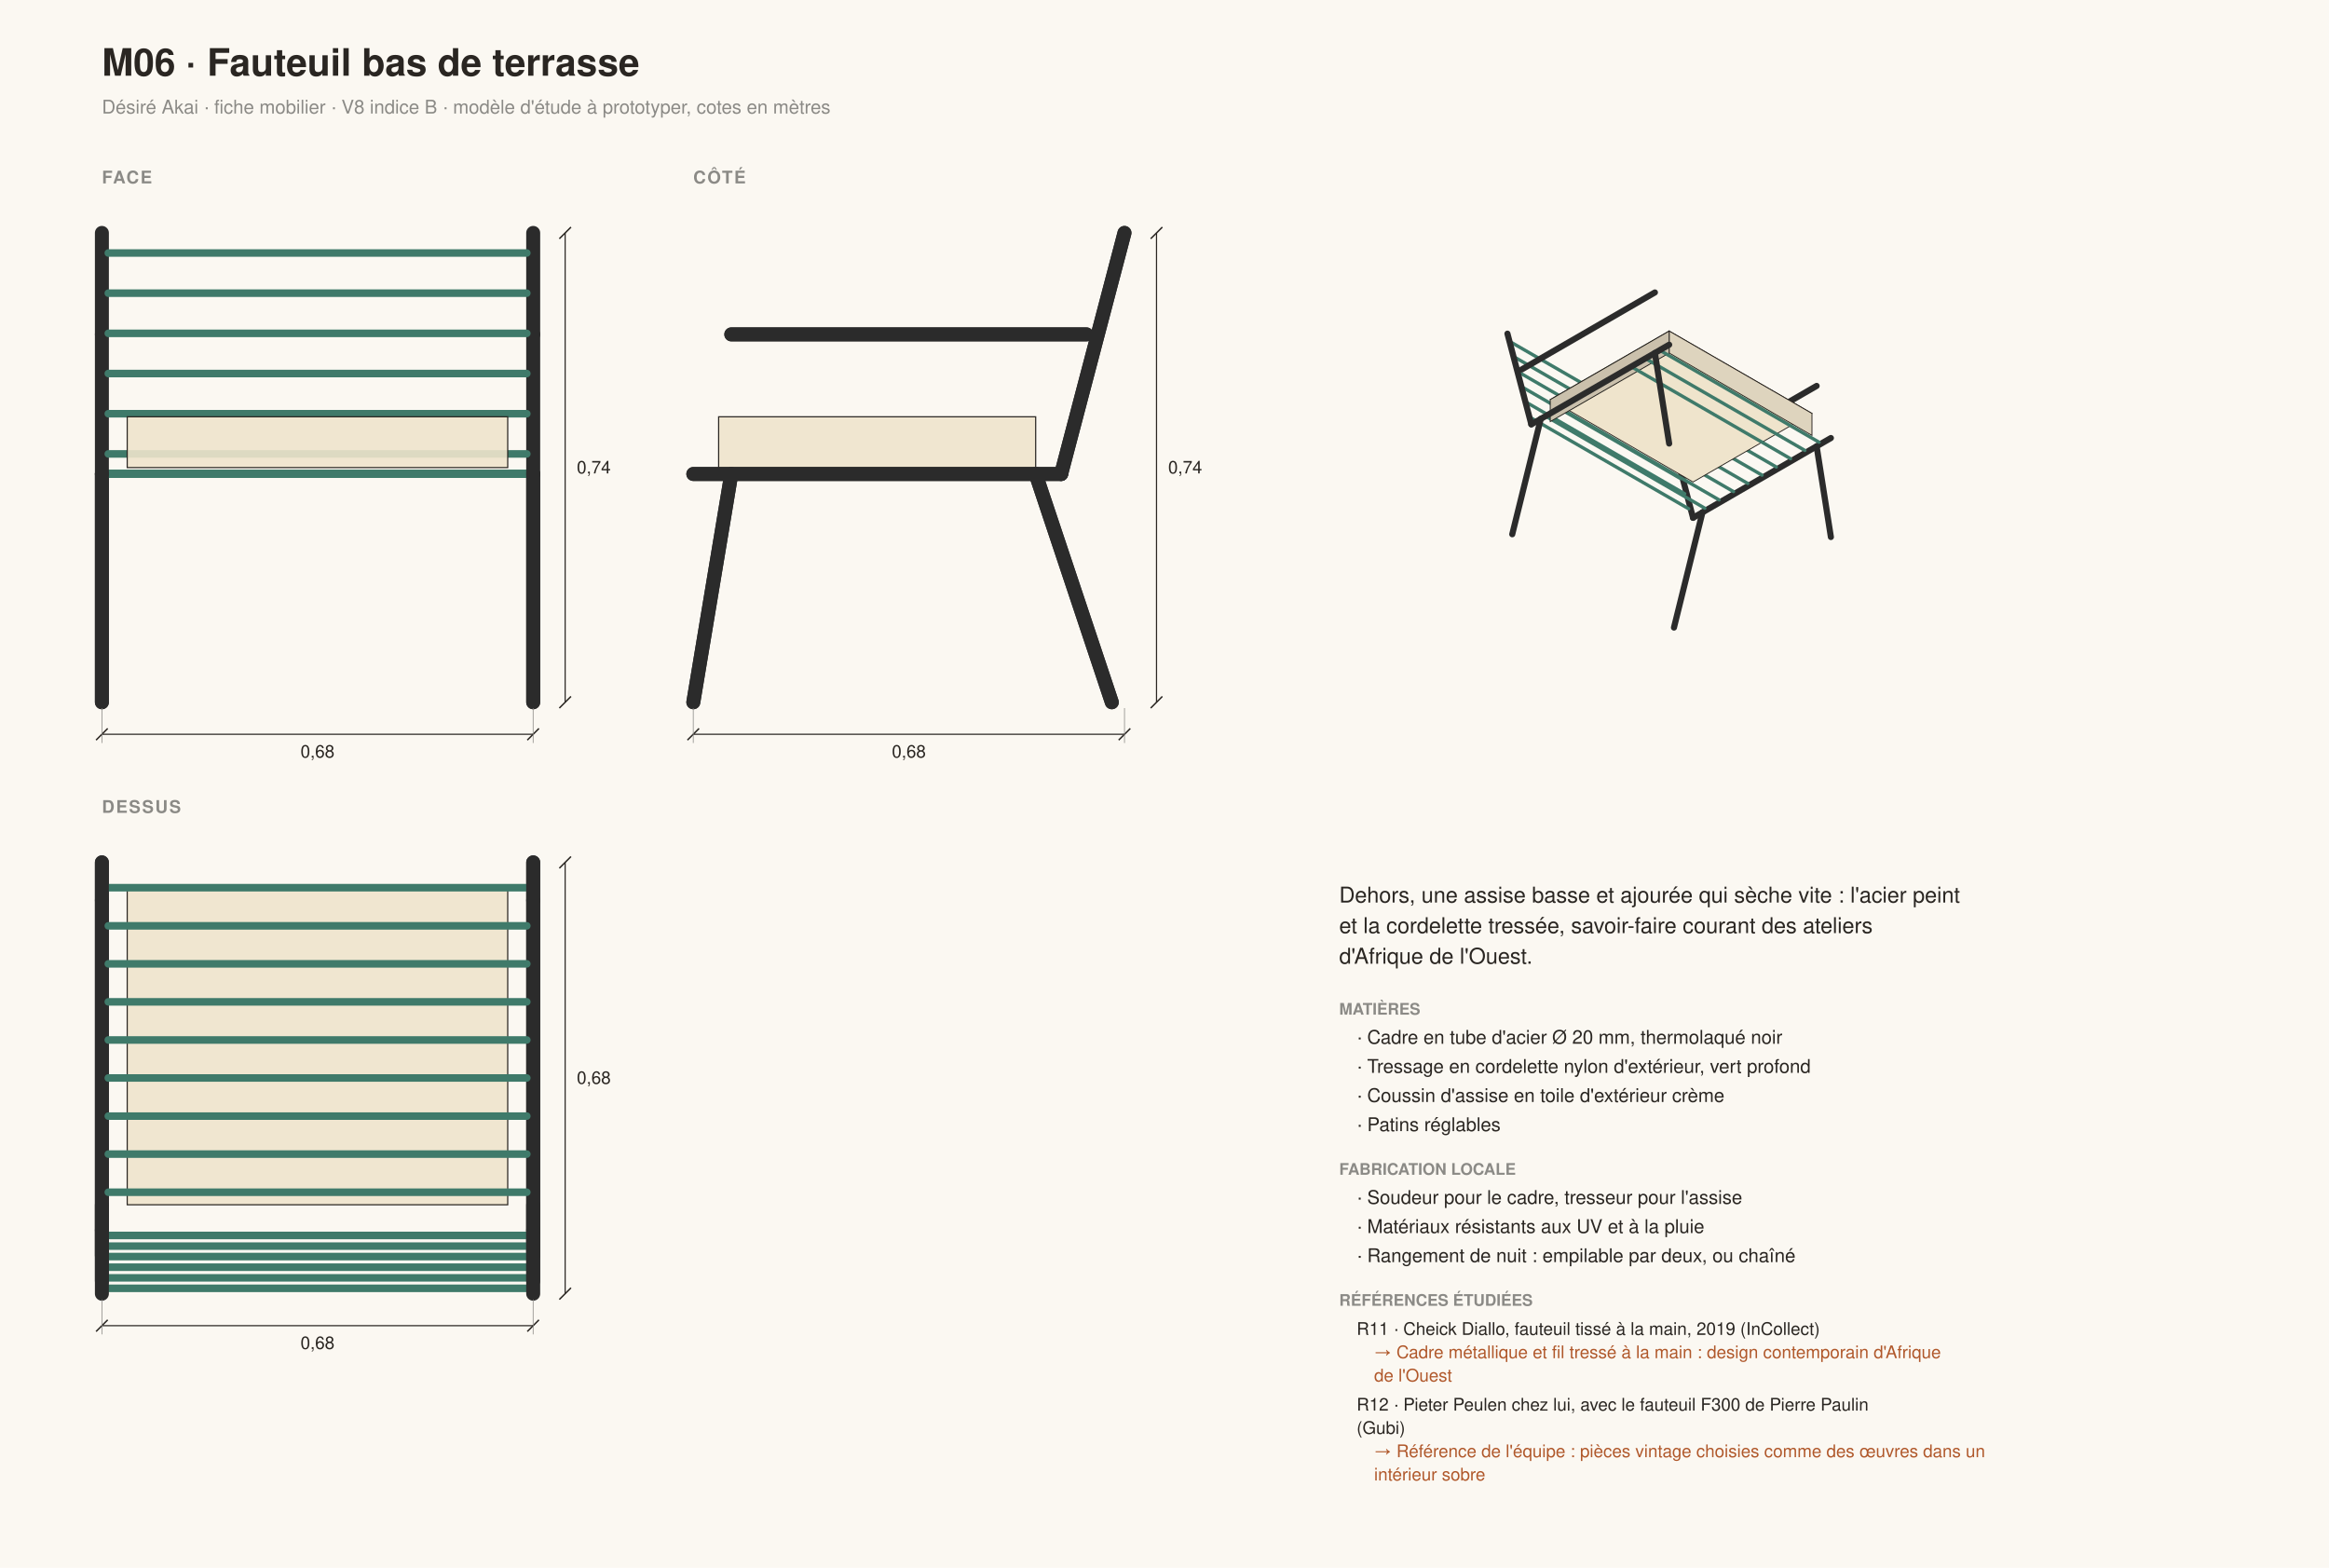
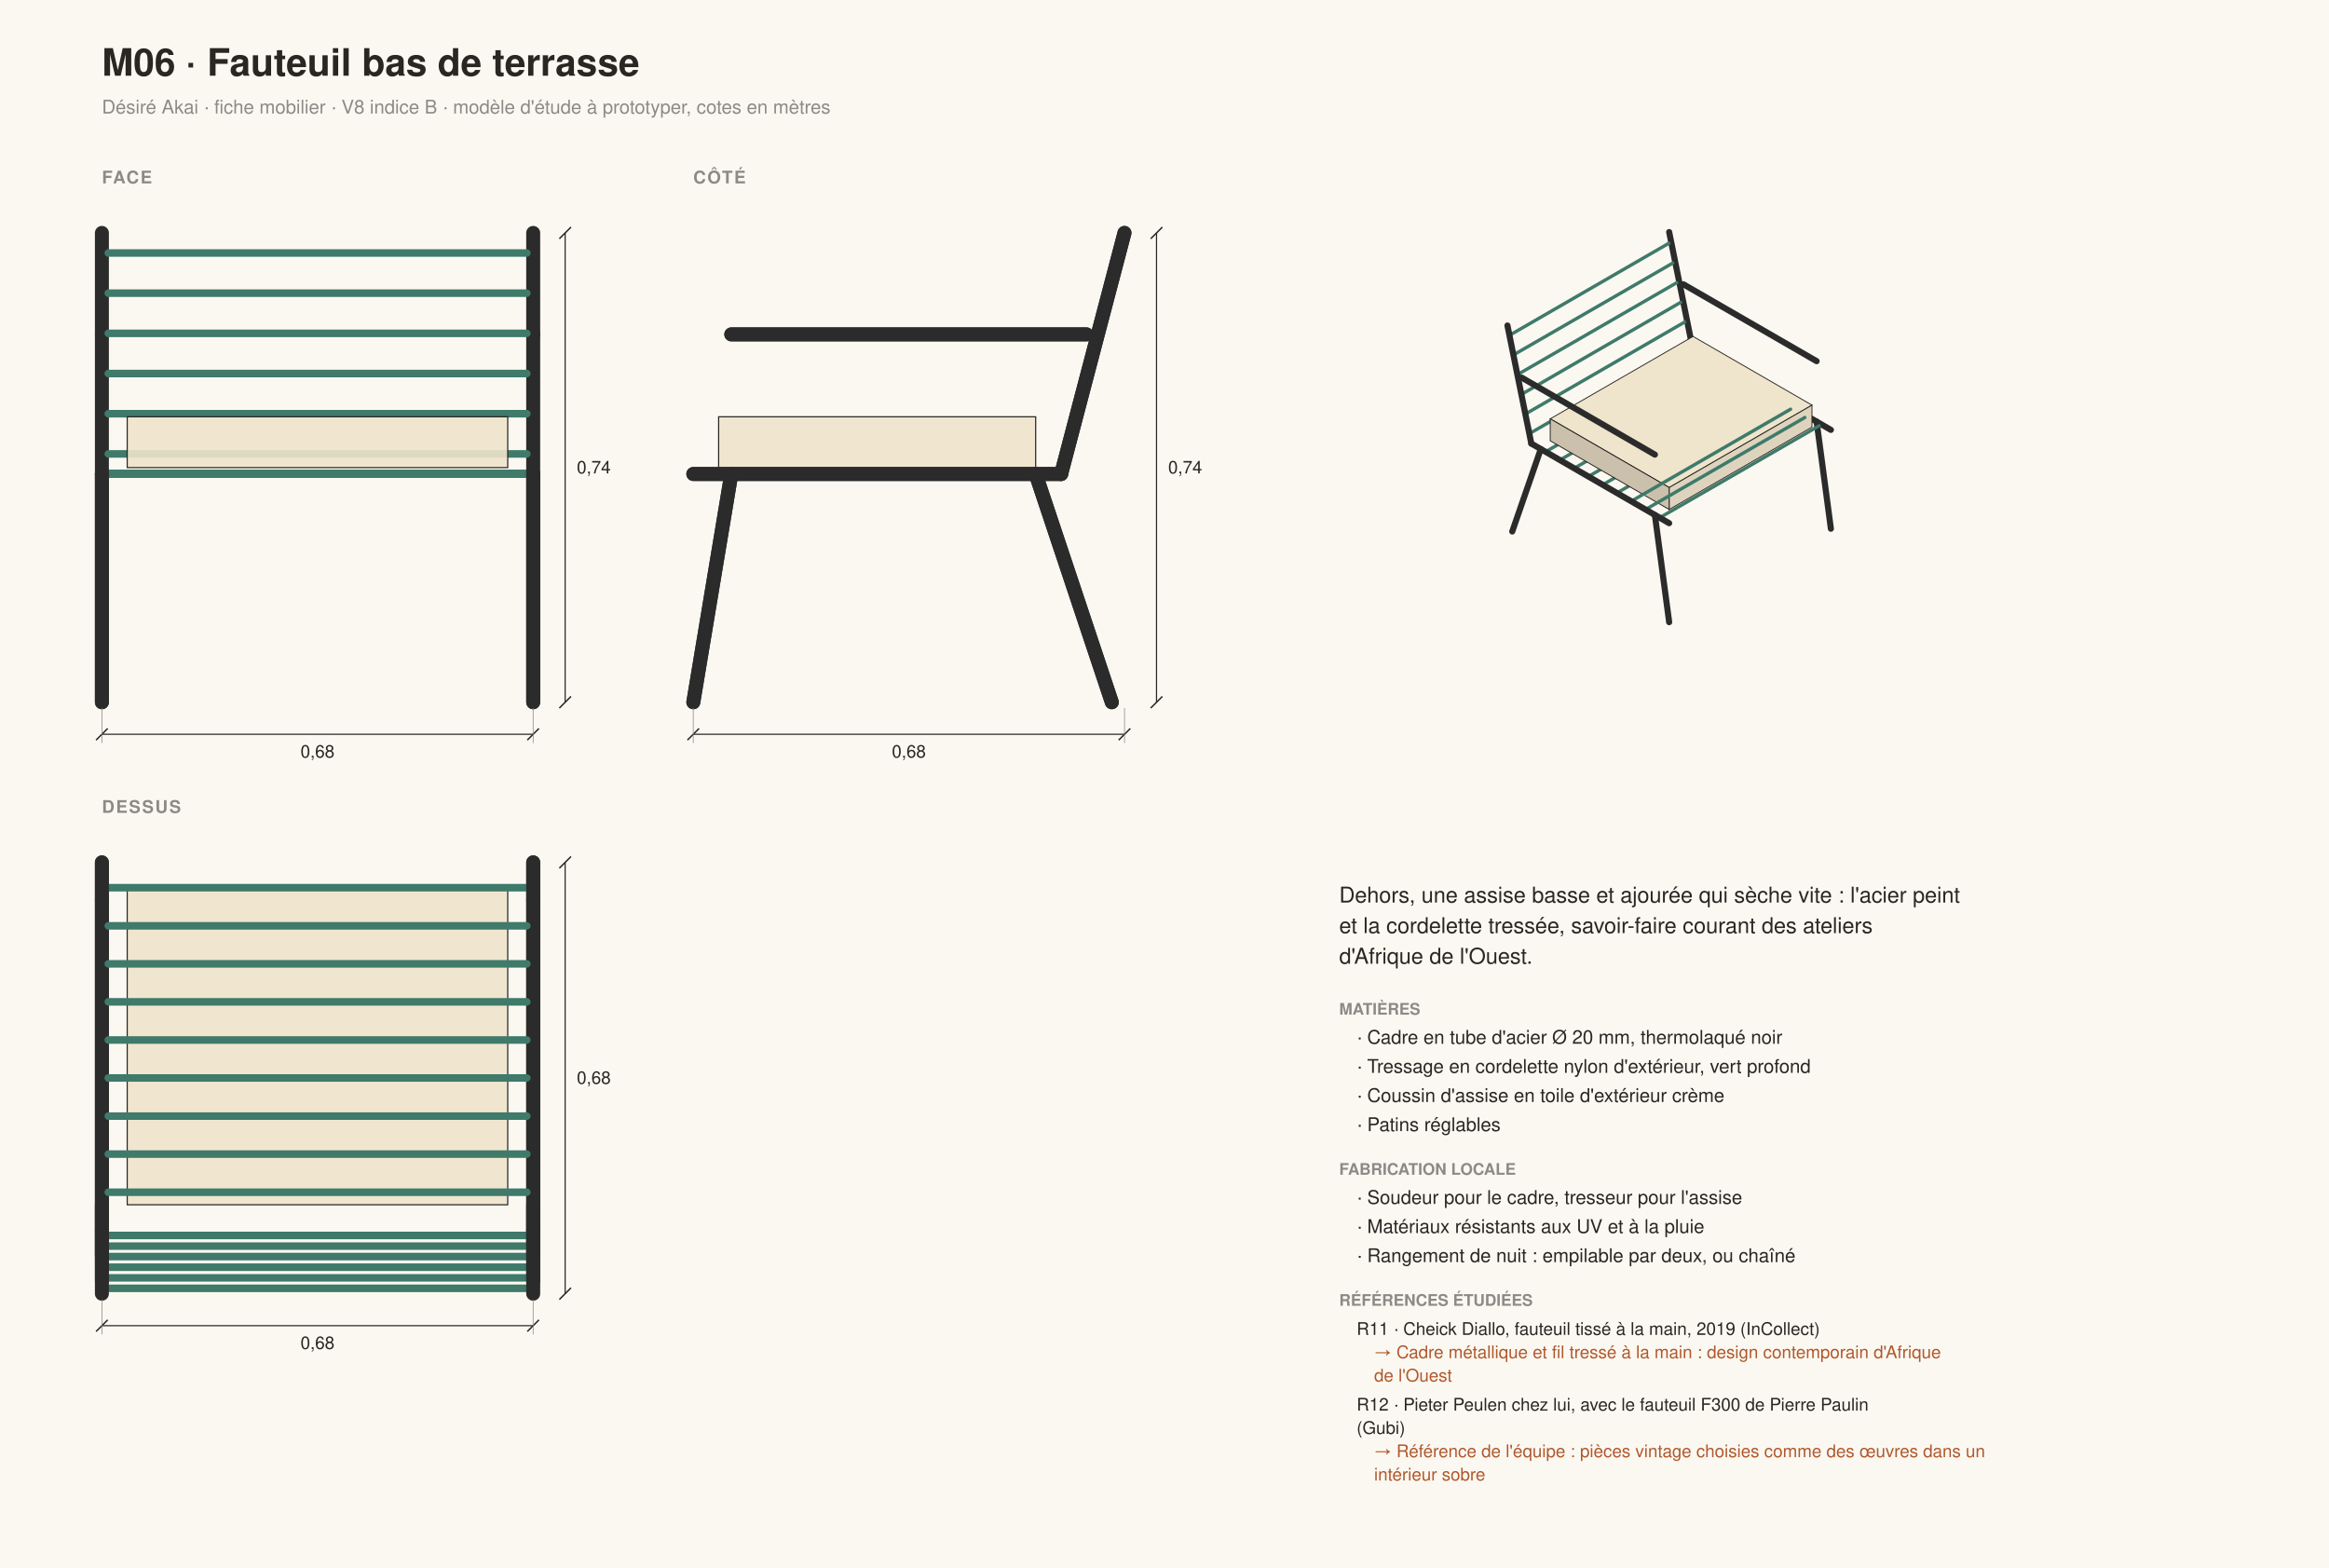
<svg xmlns="http://www.w3.org/2000/svg" viewBox="0 0 1600 1077" width="1600" height="1077">
  <rect width="1600" height="1077" fill="#fbf8f2" />
  <line x1="70.0" y1="482.4" x2="70.0" y2="325.6" stroke="#2b2b2b" stroke-width="9.6" stroke-linecap="round" />
  <line x1="70.0" y1="325.6" x2="70.0" y2="325.6" stroke="#2b2b2b" stroke-width="9.6" stroke-linecap="round" />
  <line x1="366.3" y1="482.4" x2="366.3" y2="325.6" stroke="#2b2b2b" stroke-width="9.6" stroke-linecap="round" />
  <line x1="366.3" y1="325.6" x2="366.3" y2="325.6" stroke="#2b2b2b" stroke-width="9.6" stroke-linecap="round" />
  <line x1="74.4" y1="325.6" x2="361.9" y2="325.6" stroke="#3f7a6a" stroke-width="5.2" stroke-linecap="round" />
  <line x1="70.0" y1="229.7" x2="70.0" y2="229.7" stroke="#2b2b2b" stroke-width="9.6" stroke-linecap="round" />
  <line x1="366.3" y1="229.7" x2="366.3" y2="229.7" stroke="#2b2b2b" stroke-width="9.6" stroke-linecap="round" />
  <line x1="74.4" y1="325.6" x2="361.9" y2="325.6" stroke="#3f7a6a" stroke-width="5.2" stroke-linecap="round" />
  <line x1="74.4" y1="325.6" x2="361.9" y2="325.6" stroke="#3f7a6a" stroke-width="5.2" stroke-linecap="round" />
  <line x1="74.4" y1="325.6" x2="361.9" y2="325.6" stroke="#3f7a6a" stroke-width="5.2" stroke-linecap="round" />
  <line x1="74.4" y1="325.6" x2="361.9" y2="325.6" stroke="#3f7a6a" stroke-width="5.2" stroke-linecap="round" />
  <line x1="74.4" y1="325.6" x2="361.9" y2="325.6" stroke="#3f7a6a" stroke-width="5.2" stroke-linecap="round" />
  <line x1="74.4" y1="325.6" x2="361.9" y2="325.6" stroke="#3f7a6a" stroke-width="5.2" stroke-linecap="round" />
  <line x1="74.4" y1="325.6" x2="361.9" y2="325.6" stroke="#3f7a6a" stroke-width="5.2" stroke-linecap="round" />
  <line x1="74.4" y1="325.6" x2="361.9" y2="325.6" stroke="#3f7a6a" stroke-width="5.2" stroke-linecap="round" />
  <line x1="70.0" y1="482.4" x2="70.0" y2="325.6" stroke="#2b2b2b" stroke-width="9.6" stroke-linecap="round" />
  <line x1="366.3" y1="482.4" x2="366.3" y2="325.6" stroke="#2b2b2b" stroke-width="9.6" stroke-linecap="round" />
  <line x1="70.0" y1="325.6" x2="70.0" y2="160.0" stroke="#2b2b2b" stroke-width="9.6" stroke-linecap="round" />
  <line x1="366.3" y1="325.6" x2="366.3" y2="160.0" stroke="#2b2b2b" stroke-width="9.6" stroke-linecap="round" />
  <line x1="74.4" y1="311.8" x2="361.9" y2="311.8" stroke="#3f7a6a" stroke-width="5.2" stroke-linecap="round" />
  <line x1="74.4" y1="284.2" x2="361.9" y2="284.2" stroke="#3f7a6a" stroke-width="5.2" stroke-linecap="round" />
  <rect x="87.4" y="286.3" width="261.4" height="34.9" fill="#efe4cc" fill-opacity="0.9" stroke="#2a2622" stroke-width="0.8" />
  <line x1="74.4" y1="256.6" x2="361.9" y2="256.6" stroke="#3f7a6a" stroke-width="5.2" stroke-linecap="round" />
  <line x1="74.4" y1="229.0" x2="361.9" y2="229.0" stroke="#3f7a6a" stroke-width="5.2" stroke-linecap="round" />
  <line x1="74.4" y1="201.4" x2="361.9" y2="201.4" stroke="#3f7a6a" stroke-width="5.2" stroke-linecap="round" />
  <line x1="74.4" y1="173.8" x2="361.9" y2="173.8" stroke="#3f7a6a" stroke-width="5.2" stroke-linecap="round" />
  <text x="70" y="126.0" font-family="Archivo, Helvetica, Arial, sans-serif" font-size="12" font-weight="700" fill="#8b8a86" letter-spacing="1">FACE</text>
  <line x1="70.0" y1="504.4" x2="366.259" y2="504.4" stroke="#2a2622" stroke-width="0.8" />
  <line x1="66.0" y1="508.4" x2="74.0" y2="500.4" stroke="#2a2622" />
  <line x1="70.0" y1="486.4" x2="70.0" y2="510.4" stroke="#8b8a86" stroke-width="0.5" />
  <line x1="362.259" y1="508.4" x2="370.259" y2="500.4" stroke="#2a2622" />
  <line x1="366.259" y1="486.4" x2="366.259" y2="510.4" stroke="#8b8a86" stroke-width="0.5" />
  <text x="218.13" y="520.4" font-family="Archivo, Helvetica, Arial, sans-serif" font-size="12" text-anchor="middle" fill="#2a2622">0,68</text>
  <line x1="388.259" y1="160.0" x2="388.259" y2="482.4" stroke="#2a2622" stroke-width="0.8" />
  <line x1="384.259" y1="164.0" x2="392.259" y2="156.0" stroke="#2a2622" />
  <line x1="384.259" y1="486.4" x2="392.259" y2="478.4" stroke="#2a2622" />
  <text x="396.259" y="325.2" font-family="Archivo, Helvetica, Arial, sans-serif" font-size="12" fill="#2a2622">0,74</text>
  <line x1="476.3" y1="482.4" x2="502.4" y2="325.6" stroke="#2b2b2b" stroke-width="9.6" stroke-linecap="round" />
  <line x1="763.8" y1="482.4" x2="711.5" y2="325.6" stroke="#2b2b2b" stroke-width="9.6" stroke-linecap="round" />
  <line x1="476.3" y1="325.6" x2="729.0" y2="325.6" stroke="#2b2b2b" stroke-width="9.6" stroke-linecap="round" />
  <line x1="729.0" y1="325.6" x2="772.5" y2="160.0" stroke="#2b2b2b" stroke-width="9.6" stroke-linecap="round" />
  <line x1="502.4" y1="229.7" x2="746.4" y2="229.7" stroke="#2b2b2b" stroke-width="9.6" stroke-linecap="round" />
  <line x1="493.7" y1="325.6" x2="493.7" y2="325.6" stroke="#3f7a6a" stroke-width="5.2" stroke-linecap="round" />
  <line x1="519.8" y1="325.6" x2="519.8" y2="325.6" stroke="#3f7a6a" stroke-width="5.2" stroke-linecap="round" />
  <line x1="546.0" y1="325.6" x2="546.0" y2="325.6" stroke="#3f7a6a" stroke-width="5.2" stroke-linecap="round" />
  <line x1="572.1" y1="325.6" x2="572.1" y2="325.6" stroke="#3f7a6a" stroke-width="5.2" stroke-linecap="round" />
  <line x1="598.2" y1="325.6" x2="598.2" y2="325.6" stroke="#3f7a6a" stroke-width="5.2" stroke-linecap="round" />
  <line x1="624.4" y1="325.6" x2="624.4" y2="325.6" stroke="#3f7a6a" stroke-width="5.2" stroke-linecap="round" />
  <line x1="650.5" y1="325.6" x2="650.5" y2="325.6" stroke="#3f7a6a" stroke-width="5.2" stroke-linecap="round" />
  <line x1="676.7" y1="325.6" x2="676.7" y2="325.6" stroke="#3f7a6a" stroke-width="5.2" stroke-linecap="round" />
  <line x1="702.8" y1="325.6" x2="702.8" y2="325.6" stroke="#3f7a6a" stroke-width="5.2" stroke-linecap="round" />
  <line x1="732.6" y1="311.8" x2="732.6" y2="311.8" stroke="#3f7a6a" stroke-width="5.2" stroke-linecap="round" />
  <line x1="739.8" y1="284.2" x2="739.8" y2="284.2" stroke="#3f7a6a" stroke-width="5.2" stroke-linecap="round" />
  <line x1="747.1" y1="256.6" x2="747.1" y2="256.6" stroke="#3f7a6a" stroke-width="5.2" stroke-linecap="round" />
  <line x1="754.4" y1="229.0" x2="754.4" y2="229.0" stroke="#3f7a6a" stroke-width="5.2" stroke-linecap="round" />
  <line x1="761.6" y1="201.4" x2="761.6" y2="201.4" stroke="#3f7a6a" stroke-width="5.2" stroke-linecap="round" />
  <line x1="768.9" y1="173.8" x2="768.9" y2="173.8" stroke="#3f7a6a" stroke-width="5.2" stroke-linecap="round" />
  <rect x="493.7" y="286.3" width="217.8" height="34.9" fill="#efe4cc" fill-opacity="0.9" stroke="#2a2622" stroke-width="0.8" />
  <line x1="476.3" y1="482.4" x2="502.4" y2="325.6" stroke="#2b2b2b" stroke-width="9.6" stroke-linecap="round" />
  <line x1="763.8" y1="482.4" x2="711.5" y2="325.6" stroke="#2b2b2b" stroke-width="9.6" stroke-linecap="round" />
  <line x1="476.3" y1="325.6" x2="729.0" y2="325.6" stroke="#2b2b2b" stroke-width="9.6" stroke-linecap="round" />
  <line x1="729.0" y1="325.6" x2="772.5" y2="160.0" stroke="#2b2b2b" stroke-width="9.6" stroke-linecap="round" />
  <line x1="502.4" y1="229.7" x2="746.4" y2="229.7" stroke="#2b2b2b" stroke-width="9.6" stroke-linecap="round" />
  <text x="476.259" y="126.0" font-family="Archivo, Helvetica, Arial, sans-serif" font-size="12" font-weight="700" fill="#8b8a86" letter-spacing="1">CÔTÉ</text>
  <line x1="476.259" y1="504.4" x2="772.519" y2="504.4" stroke="#2a2622" stroke-width="0.8" />
  <line x1="472.259" y1="508.4" x2="480.259" y2="500.4" stroke="#2a2622" />
  <line x1="476.259" y1="486.4" x2="476.259" y2="510.4" stroke="#8b8a86" stroke-width="0.5" />
  <line x1="768.519" y1="508.4" x2="776.519" y2="500.4" stroke="#2a2622" />
  <line x1="772.519" y1="486.4" x2="772.519" y2="510.4" stroke="#8b8a86" stroke-width="0.5" />
  <text x="624.389" y="520.4" font-family="Archivo, Helvetica, Arial, sans-serif" font-size="12" text-anchor="middle" fill="#2a2622">0,68</text>
  <line x1="794.519" y1="160.0" x2="794.519" y2="482.4" stroke="#2a2622" stroke-width="0.8" />
  <line x1="790.519" y1="164.0" x2="798.519" y2="156.0" stroke="#2a2622" />
  <line x1="790.519" y1="486.4" x2="798.519" y2="478.4" stroke="#2a2622" />
  <text x="802.519" y="325.2" font-family="Archivo, Helvetica, Arial, sans-serif" font-size="12" fill="#2a2622">0,74</text>
  <line x1="74.4" y1="885.0" x2="361.9" y2="885.0" stroke="#3f7a6a" stroke-width="5.2" stroke-linecap="round" />
  <line x1="74.4" y1="877.8" x2="361.9" y2="877.8" stroke="#3f7a6a" stroke-width="5.2" stroke-linecap="round" />
  <line x1="74.4" y1="870.5" x2="361.9" y2="870.5" stroke="#3f7a6a" stroke-width="5.2" stroke-linecap="round" />
  <line x1="70.0" y1="618.5" x2="70.0" y2="862.5" stroke="#2b2b2b" stroke-width="9.6" stroke-linecap="round" />
  <line x1="366.3" y1="618.5" x2="366.3" y2="862.5" stroke="#2b2b2b" stroke-width="9.6" stroke-linecap="round" />
  <rect x="87.4" y="609.8" width="261.4" height="217.8" fill="#efe4cc" fill-opacity="0.9" stroke="#2a2622" stroke-width="0.8" />
  <line x1="74.4" y1="863.2" x2="361.9" y2="863.2" stroke="#3f7a6a" stroke-width="5.2" stroke-linecap="round" />
  <line x1="74.4" y1="856.0" x2="361.9" y2="856.0" stroke="#3f7a6a" stroke-width="5.2" stroke-linecap="round" />
  <line x1="74.4" y1="848.7" x2="361.9" y2="848.7" stroke="#3f7a6a" stroke-width="5.2" stroke-linecap="round" />
  <line x1="70.0" y1="592.4" x2="70.0" y2="845.1" stroke="#2b2b2b" stroke-width="9.6" stroke-linecap="round" />
  <line x1="70.0" y1="845.1" x2="70.0" y2="888.7" stroke="#2b2b2b" stroke-width="9.6" stroke-linecap="round" />
  <line x1="366.3" y1="592.4" x2="366.3" y2="845.1" stroke="#2b2b2b" stroke-width="9.6" stroke-linecap="round" />
  <line x1="366.3" y1="845.1" x2="366.3" y2="888.7" stroke="#2b2b2b" stroke-width="9.6" stroke-linecap="round" />
  <line x1="74.4" y1="609.8" x2="361.9" y2="609.8" stroke="#3f7a6a" stroke-width="5.2" stroke-linecap="round" />
  <line x1="74.4" y1="636.0" x2="361.9" y2="636.0" stroke="#3f7a6a" stroke-width="5.2" stroke-linecap="round" />
  <line x1="74.4" y1="662.1" x2="361.9" y2="662.1" stroke="#3f7a6a" stroke-width="5.2" stroke-linecap="round" />
  <line x1="74.4" y1="688.2" x2="361.9" y2="688.2" stroke="#3f7a6a" stroke-width="5.2" stroke-linecap="round" />
  <line x1="74.4" y1="714.4" x2="361.9" y2="714.4" stroke="#3f7a6a" stroke-width="5.2" stroke-linecap="round" />
  <line x1="74.4" y1="740.5" x2="361.9" y2="740.5" stroke="#3f7a6a" stroke-width="5.2" stroke-linecap="round" />
  <line x1="74.4" y1="766.7" x2="361.9" y2="766.7" stroke="#3f7a6a" stroke-width="5.2" stroke-linecap="round" />
  <line x1="74.4" y1="792.8" x2="361.9" y2="792.8" stroke="#3f7a6a" stroke-width="5.2" stroke-linecap="round" />
  <line x1="74.4" y1="819.0" x2="361.9" y2="819.0" stroke="#3f7a6a" stroke-width="5.2" stroke-linecap="round" />
  <line x1="70.0" y1="592.4" x2="70.0" y2="618.5" stroke="#2b2b2b" stroke-width="9.6" stroke-linecap="round" />
  <line x1="70.0" y1="879.9" x2="70.0" y2="827.7" stroke="#2b2b2b" stroke-width="9.6" stroke-linecap="round" />
  <line x1="366.3" y1="592.4" x2="366.3" y2="618.5" stroke="#2b2b2b" stroke-width="9.6" stroke-linecap="round" />
  <line x1="366.3" y1="879.9" x2="366.3" y2="827.7" stroke="#2b2b2b" stroke-width="9.6" stroke-linecap="round" />
  <text x="70" y="558.4" font-family="Archivo, Helvetica, Arial, sans-serif" font-size="12" font-weight="700" fill="#8b8a86" letter-spacing="1">DESSUS</text>
  <line x1="70.0" y1="910.659" x2="366.259" y2="910.659" stroke="#2a2622" stroke-width="0.8" />
  <line x1="66.0" y1="914.659" x2="74.0" y2="906.659" stroke="#2a2622" />
  <line x1="70.0" y1="892.659" x2="70.0" y2="916.659" stroke="#8b8a86" stroke-width="0.5" />
  <line x1="362.259" y1="914.659" x2="370.259" y2="906.659" stroke="#2a2622" />
  <line x1="366.259" y1="892.659" x2="366.259" y2="916.659" stroke="#8b8a86" stroke-width="0.5" />
  <text x="218.13" y="926.659" font-family="Archivo, Helvetica, Arial, sans-serif" font-size="12" text-anchor="middle" fill="#2a2622">0,68</text>
  <line x1="388.259" y1="592.4" x2="388.259" y2="888.659" stroke="#2a2622" stroke-width="0.8" />
  <line x1="384.259" y1="596.4" x2="392.259" y2="588.4" stroke="#2a2622" />
  <line x1="384.259" y1="892.659" x2="392.259" y2="884.659" stroke="#2a2622" />
  <text x="396.259" y="744.53" font-family="Archivo, Helvetica, Arial, sans-serif" font-size="12" fill="#2a2622">0,68</text>
-   <line x1="1163.1" y1="355.7" x2="1146.7" y2="293.4" stroke="#2b2b2b" stroke-width="4.2" stroke-linecap="round" />
-   <line x1="1150.0" y1="431.1" x2="1169.6" y2="351.9" stroke="#2b2b2b" stroke-width="4.2" stroke-linecap="round" />
-   <line x1="1248.0" y1="265.1" x2="1156.5" y2="317.9" stroke="#2b2b2b" stroke-width="4.2" stroke-linecap="round" />
-   <line x1="1038.6" y1="235.4" x2="1146.5" y2="297.6" stroke="#3f7a6a" stroke-width="2.3" stroke-linecap="round" />
-   <line x1="1041.3" y1="245.8" x2="1149.2" y2="308.0" stroke="#3f7a6a" stroke-width="2.3" stroke-linecap="round" />
-   <line x1="1044.1" y1="256.1" x2="1151.9" y2="318.4" stroke="#3f7a6a" stroke-width="2.3" stroke-linecap="round" />
-   <line x1="1257.8" y1="300.9" x2="1163.1" y2="355.7" stroke="#2b2b2b" stroke-width="4.2" stroke-linecap="round" />
-   <line x1="1046.8" y1="266.5" x2="1154.6" y2="328.8" stroke="#3f7a6a" stroke-width="2.3" stroke-linecap="round" />
-   <line x1="1049.5" y1="276.9" x2="1157.4" y2="339.2" stroke="#3f7a6a" stroke-width="2.3" stroke-linecap="round" />
-   <line x1="1052.2" y1="287.3" x2="1160.1" y2="349.5" stroke="#3f7a6a" stroke-width="2.3" stroke-linecap="round" />
-   <line x1="1063.4" y1="286.8" x2="1171.2" y2="349.1" stroke="#3f7a6a" stroke-width="2.3" stroke-linecap="round" />
-   <line x1="1073.2" y1="281.1" x2="1181.0" y2="343.4" stroke="#3f7a6a" stroke-width="2.3" stroke-linecap="round" />
-   <line x1="1083.0" y1="275.5" x2="1190.9" y2="337.7" stroke="#3f7a6a" stroke-width="2.3" stroke-linecap="round" />
-   <line x1="1257.8" y1="368.9" x2="1248.0" y2="306.6" stroke="#2b2b2b" stroke-width="4.2" stroke-linecap="round" />
-   <line x1="1092.8" y1="269.8" x2="1200.7" y2="332.1" stroke="#3f7a6a" stroke-width="2.3" stroke-linecap="round" />
-   <line x1="1052.0" y1="291.5" x2="1035.6" y2="229.2" stroke="#2b2b2b" stroke-width="4.2" stroke-linecap="round" />
-   <line x1="1102.6" y1="264.2" x2="1210.5" y2="326.4" stroke="#3f7a6a" stroke-width="2.3" stroke-linecap="round" />
-   <line x1="1038.9" y1="367.0" x2="1058.5" y2="287.7" stroke="#2b2b2b" stroke-width="4.2" stroke-linecap="round" />
-   <line x1="1112.4" y1="258.5" x2="1220.3" y2="320.8" stroke="#3f7a6a" stroke-width="2.3" stroke-linecap="round" />
-   <polygon points="1146.7,227.4 1244.8,284.0 1163.1,331.1 1065.0,274.5" fill="#efe4cc" fill-opacity="1" stroke="#2a2622" stroke-width="0.6" style="filter:brightness(1.0)" />
-   <polygon points="1146.7,242.5 1244.8,299.1 1244.8,284.0 1146.7,227.4" fill="#efe4cc" fill-opacity="1" stroke="#2a2622" stroke-width="0.6" style="filter:brightness(0.85)" />
-   <polygon points="1146.7,242.5 1065.0,289.6 1065.0,274.5 1146.7,227.4" fill="#efe4cc" fill-opacity="1" stroke="#2a2622" stroke-width="0.6" style="filter:brightness(0.68)" />
-   <line x1="1122.2" y1="252.8" x2="1230.1" y2="315.1" stroke="#3f7a6a" stroke-width="2.3" stroke-linecap="round" />
-   <line x1="1132.0" y1="247.2" x2="1239.9" y2="309.4" stroke="#3f7a6a" stroke-width="2.3" stroke-linecap="round" />
-   <line x1="1141.8" y1="241.5" x2="1249.7" y2="303.8" stroke="#3f7a6a" stroke-width="2.3" stroke-linecap="round" />
-   <line x1="1136.9" y1="200.9" x2="1045.4" y2="253.8" stroke="#2b2b2b" stroke-width="4.2" stroke-linecap="round" />
-   <line x1="1146.7" y1="236.8" x2="1052.0" y2="291.5" stroke="#2b2b2b" stroke-width="4.2" stroke-linecap="round" />
-   <line x1="1146.7" y1="304.7" x2="1136.9" y2="242.5" stroke="#2b2b2b" stroke-width="4.2" stroke-linecap="round" />
+   <line x1="1163.1" y1="240.6" x2="1146.7" y2="159.4" stroke="#2b2b2b" stroke-width="4.2" stroke-linecap="round" />
+   <line x1="1150.0" y1="300.9" x2="1169.6" y2="244.3" stroke="#2b2b2b" stroke-width="4.2" stroke-linecap="round" />
+   <line x1="1248.0" y1="248.1" x2="1156.5" y2="195.3" stroke="#2b2b2b" stroke-width="4.2" stroke-linecap="round" />
+   <line x1="1038.6" y1="229.4" x2="1146.5" y2="167.1" stroke="#3f7a6a" stroke-width="2.3" stroke-linecap="round" />
+   <line x1="1041.3" y1="242.9" x2="1149.2" y2="180.7" stroke="#3f7a6a" stroke-width="2.3" stroke-linecap="round" />
+   <line x1="1044.1" y1="256.4" x2="1151.9" y2="194.2" stroke="#3f7a6a" stroke-width="2.3" stroke-linecap="round" />
+   <line x1="1257.8" y1="295.3" x2="1163.1" y2="240.6" stroke="#2b2b2b" stroke-width="4.2" stroke-linecap="round" />
+   <line x1="1046.8" y1="270.0" x2="1154.6" y2="207.7" stroke="#3f7a6a" stroke-width="2.3" stroke-linecap="round" />
+   <line x1="1049.5" y1="283.5" x2="1157.4" y2="221.2" stroke="#3f7a6a" stroke-width="2.3" stroke-linecap="round" />
+   <line x1="1052.2" y1="297.0" x2="1160.1" y2="234.7" stroke="#3f7a6a" stroke-width="2.3" stroke-linecap="round" />
+   <line x1="1063.4" y1="309.4" x2="1171.2" y2="247.2" stroke="#3f7a6a" stroke-width="2.3" stroke-linecap="round" />
+   <line x1="1073.2" y1="315.1" x2="1181.0" y2="252.8" stroke="#3f7a6a" stroke-width="2.3" stroke-linecap="round" />
+   <line x1="1083.0" y1="320.8" x2="1190.9" y2="258.5" stroke="#3f7a6a" stroke-width="2.3" stroke-linecap="round" />
+   <line x1="1257.8" y1="363.2" x2="1248.0" y2="289.6" stroke="#2b2b2b" stroke-width="4.2" stroke-linecap="round" />
+   <line x1="1092.8" y1="326.4" x2="1200.7" y2="264.2" stroke="#3f7a6a" stroke-width="2.3" stroke-linecap="round" />
+   <line x1="1052.0" y1="304.7" x2="1035.6" y2="223.6" stroke="#2b2b2b" stroke-width="4.2" stroke-linecap="round" />
+   <line x1="1102.6" y1="332.1" x2="1210.5" y2="269.8" stroke="#3f7a6a" stroke-width="2.3" stroke-linecap="round" />
+   <line x1="1038.9" y1="365.1" x2="1058.5" y2="308.5" stroke="#2b2b2b" stroke-width="4.2" stroke-linecap="round" />
+   <line x1="1112.4" y1="337.7" x2="1220.3" y2="275.5" stroke="#3f7a6a" stroke-width="2.3" stroke-linecap="round" />
+   <polygon points="1146.7,334.9 1244.8,278.3 1163.1,231.1 1065.0,287.7" fill="#efe4cc" fill-opacity="1" stroke="#2a2622" stroke-width="0.6" style="filter:brightness(1.0)" />
+   <polygon points="1146.7,350.0 1244.8,293.4 1244.8,278.3 1146.7,334.9" fill="#efe4cc" fill-opacity="1" stroke="#2a2622" stroke-width="0.6" style="filter:brightness(0.85)" />
+   <polygon points="1146.7,350.0 1065.0,302.8 1065.0,287.7 1146.7,334.9" fill="#efe4cc" fill-opacity="1" stroke="#2a2622" stroke-width="0.6" style="filter:brightness(0.68)" />
+   <line x1="1122.2" y1="343.4" x2="1230.1" y2="281.1" stroke="#3f7a6a" stroke-width="2.3" stroke-linecap="round" />
+   <line x1="1132.0" y1="349.1" x2="1239.9" y2="286.8" stroke="#3f7a6a" stroke-width="2.3" stroke-linecap="round" />
+   <line x1="1141.8" y1="354.7" x2="1249.7" y2="292.5" stroke="#3f7a6a" stroke-width="2.3" stroke-linecap="round" />
+   <line x1="1136.9" y1="312.3" x2="1045.4" y2="259.4" stroke="#2b2b2b" stroke-width="4.2" stroke-linecap="round" />
+   <line x1="1146.7" y1="359.4" x2="1052.0" y2="304.7" stroke="#2b2b2b" stroke-width="4.2" stroke-linecap="round" />
+   <line x1="1146.7" y1="427.4" x2="1136.9" y2="353.8" stroke="#2b2b2b" stroke-width="4.2" stroke-linecap="round" />
  <text x="70" y="52" font-family="Archivo, Helvetica, Arial, sans-serif" font-size="26" font-weight="700" fill="#2a2622" text-anchor="start">M06 · Fauteuil bas de terrasse</text>
  <text x="70" y="78" font-family="Archivo, Helvetica, Arial, sans-serif" font-size="13" font-weight="400" fill="#8b8a86" text-anchor="start">Désiré Akai · fiche mobilier · V8 indice B · modèle d'étude à prototyper, cotes en mètres</text>
  <text x="920" y="620" font-family="Archivo, Helvetica, Arial, sans-serif" font-size="15" font-weight="400" fill="#2a2622" text-anchor="start">Dehors, une assise basse et ajourée qui sèche vite : l'acier peint</text>
  <text x="920" y="641" font-family="Archivo, Helvetica, Arial, sans-serif" font-size="15" font-weight="400" fill="#2a2622" text-anchor="start">et la cordelette tressée, savoir-faire courant des ateliers</text>
  <text x="920" y="662" font-family="Archivo, Helvetica, Arial, sans-serif" font-size="15" font-weight="400" fill="#2a2622" text-anchor="start">d'Afrique de l'Ouest.</text>
  <text x="920" y="697" font-family="Archivo, Helvetica, Arial, sans-serif" font-size="11" font-weight="700" fill="#8b8a86" text-anchor="start">MATIÈRES</text>
  <text x="932" y="717" font-family="Archivo, Helvetica, Arial, sans-serif" font-size="13" font-weight="400" fill="#2a2622" text-anchor="start">· Cadre en tube d'acier Ø 20 mm, thermolaqué noir</text>
  <text x="932" y="737" font-family="Archivo, Helvetica, Arial, sans-serif" font-size="13" font-weight="400" fill="#2a2622" text-anchor="start">· Tressage en cordelette nylon d'extérieur, vert profond</text>
  <text x="932" y="757" font-family="Archivo, Helvetica, Arial, sans-serif" font-size="13" font-weight="400" fill="#2a2622" text-anchor="start">· Coussin d'assise en toile d'extérieur crème</text>
  <text x="932" y="777" font-family="Archivo, Helvetica, Arial, sans-serif" font-size="13" font-weight="400" fill="#2a2622" text-anchor="start">· Patins réglables</text>
  <text x="920" y="807" font-family="Archivo, Helvetica, Arial, sans-serif" font-size="11" font-weight="700" fill="#8b8a86" text-anchor="start">FABRICATION LOCALE</text>
  <text x="932" y="827" font-family="Archivo, Helvetica, Arial, sans-serif" font-size="13" font-weight="400" fill="#2a2622" text-anchor="start">· Soudeur pour le cadre, tresseur pour l'assise</text>
  <text x="932" y="847" font-family="Archivo, Helvetica, Arial, sans-serif" font-size="13" font-weight="400" fill="#2a2622" text-anchor="start">· Matériaux résistants aux UV et à la pluie</text>
  <text x="932" y="867" font-family="Archivo, Helvetica, Arial, sans-serif" font-size="13" font-weight="400" fill="#2a2622" text-anchor="start">· Rangement de nuit : empilable par deux, ou chaîné</text>
  <text x="920" y="897" font-family="Archivo, Helvetica, Arial, sans-serif" font-size="11" font-weight="700" fill="#8b8a86" text-anchor="start">RÉFÉRENCES ÉTUDIÉES</text>
  <text x="932" y="917" font-family="Archivo, Helvetica, Arial, sans-serif" font-size="12" font-weight="400" fill="#2a2622" text-anchor="start">R11 · Cheick Diallo, fauteuil tissé à la main, 2019 (InCollect)</text>
  <text x="944" y="933" font-family="Archivo, Helvetica, Arial, sans-serif" font-size="12" font-weight="400" fill="#b0582b" text-anchor="start">→ Cadre métallique et fil tressé à la main : design contemporain d'Afrique</text>
  <text x="944" y="949" font-family="Archivo, Helvetica, Arial, sans-serif" font-size="12" font-weight="400" fill="#b0582b" text-anchor="start">de l'Ouest</text>
  <text x="932" y="969" font-family="Archivo, Helvetica, Arial, sans-serif" font-size="12" font-weight="400" fill="#2a2622" text-anchor="start">R12 · Pieter Peulen chez lui, avec le fauteuil F300 de Pierre Paulin</text>
  <text x="932" y="985" font-family="Archivo, Helvetica, Arial, sans-serif" font-size="12" font-weight="400" fill="#2a2622" text-anchor="start">(Gubi)</text>
  <text x="944" y="1001" font-family="Archivo, Helvetica, Arial, sans-serif" font-size="12" font-weight="400" fill="#b0582b" text-anchor="start">→ Référence de l'équipe : pièces vintage choisies comme des œuvres dans un</text>
  <text x="944" y="1017" font-family="Archivo, Helvetica, Arial, sans-serif" font-size="12" font-weight="400" fill="#b0582b" text-anchor="start">intérieur sobre</text>
</svg>
